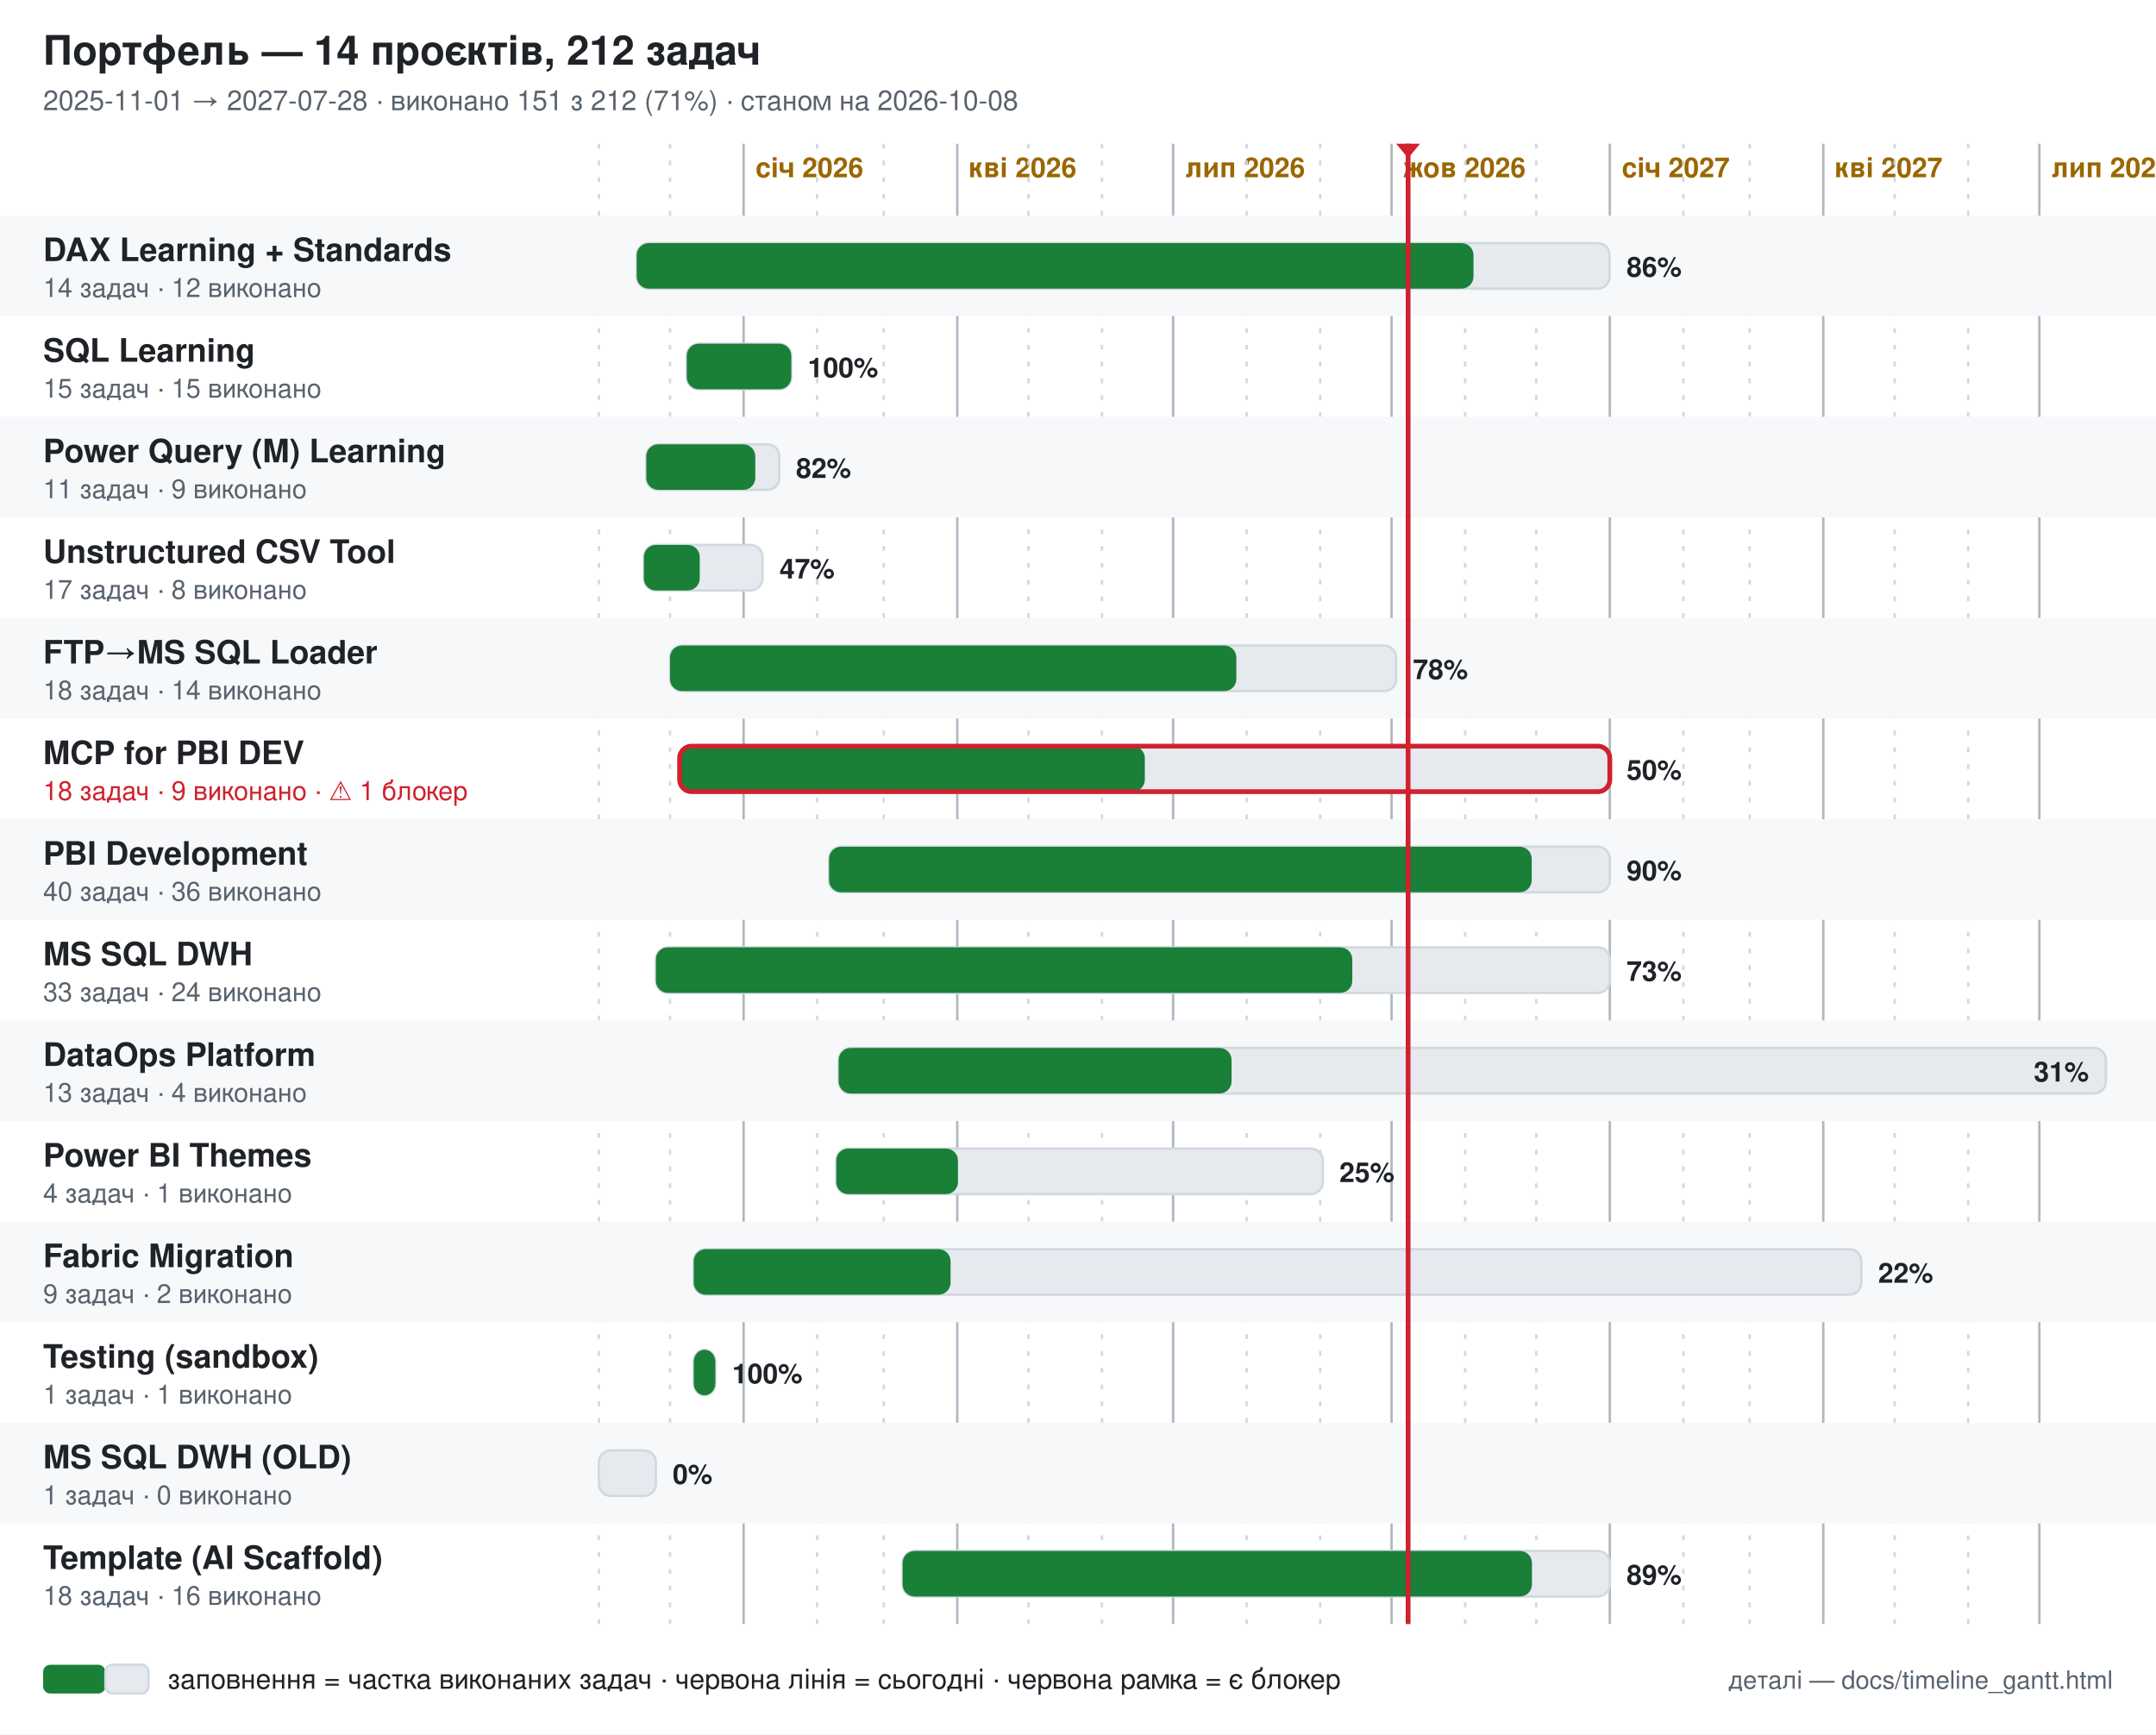
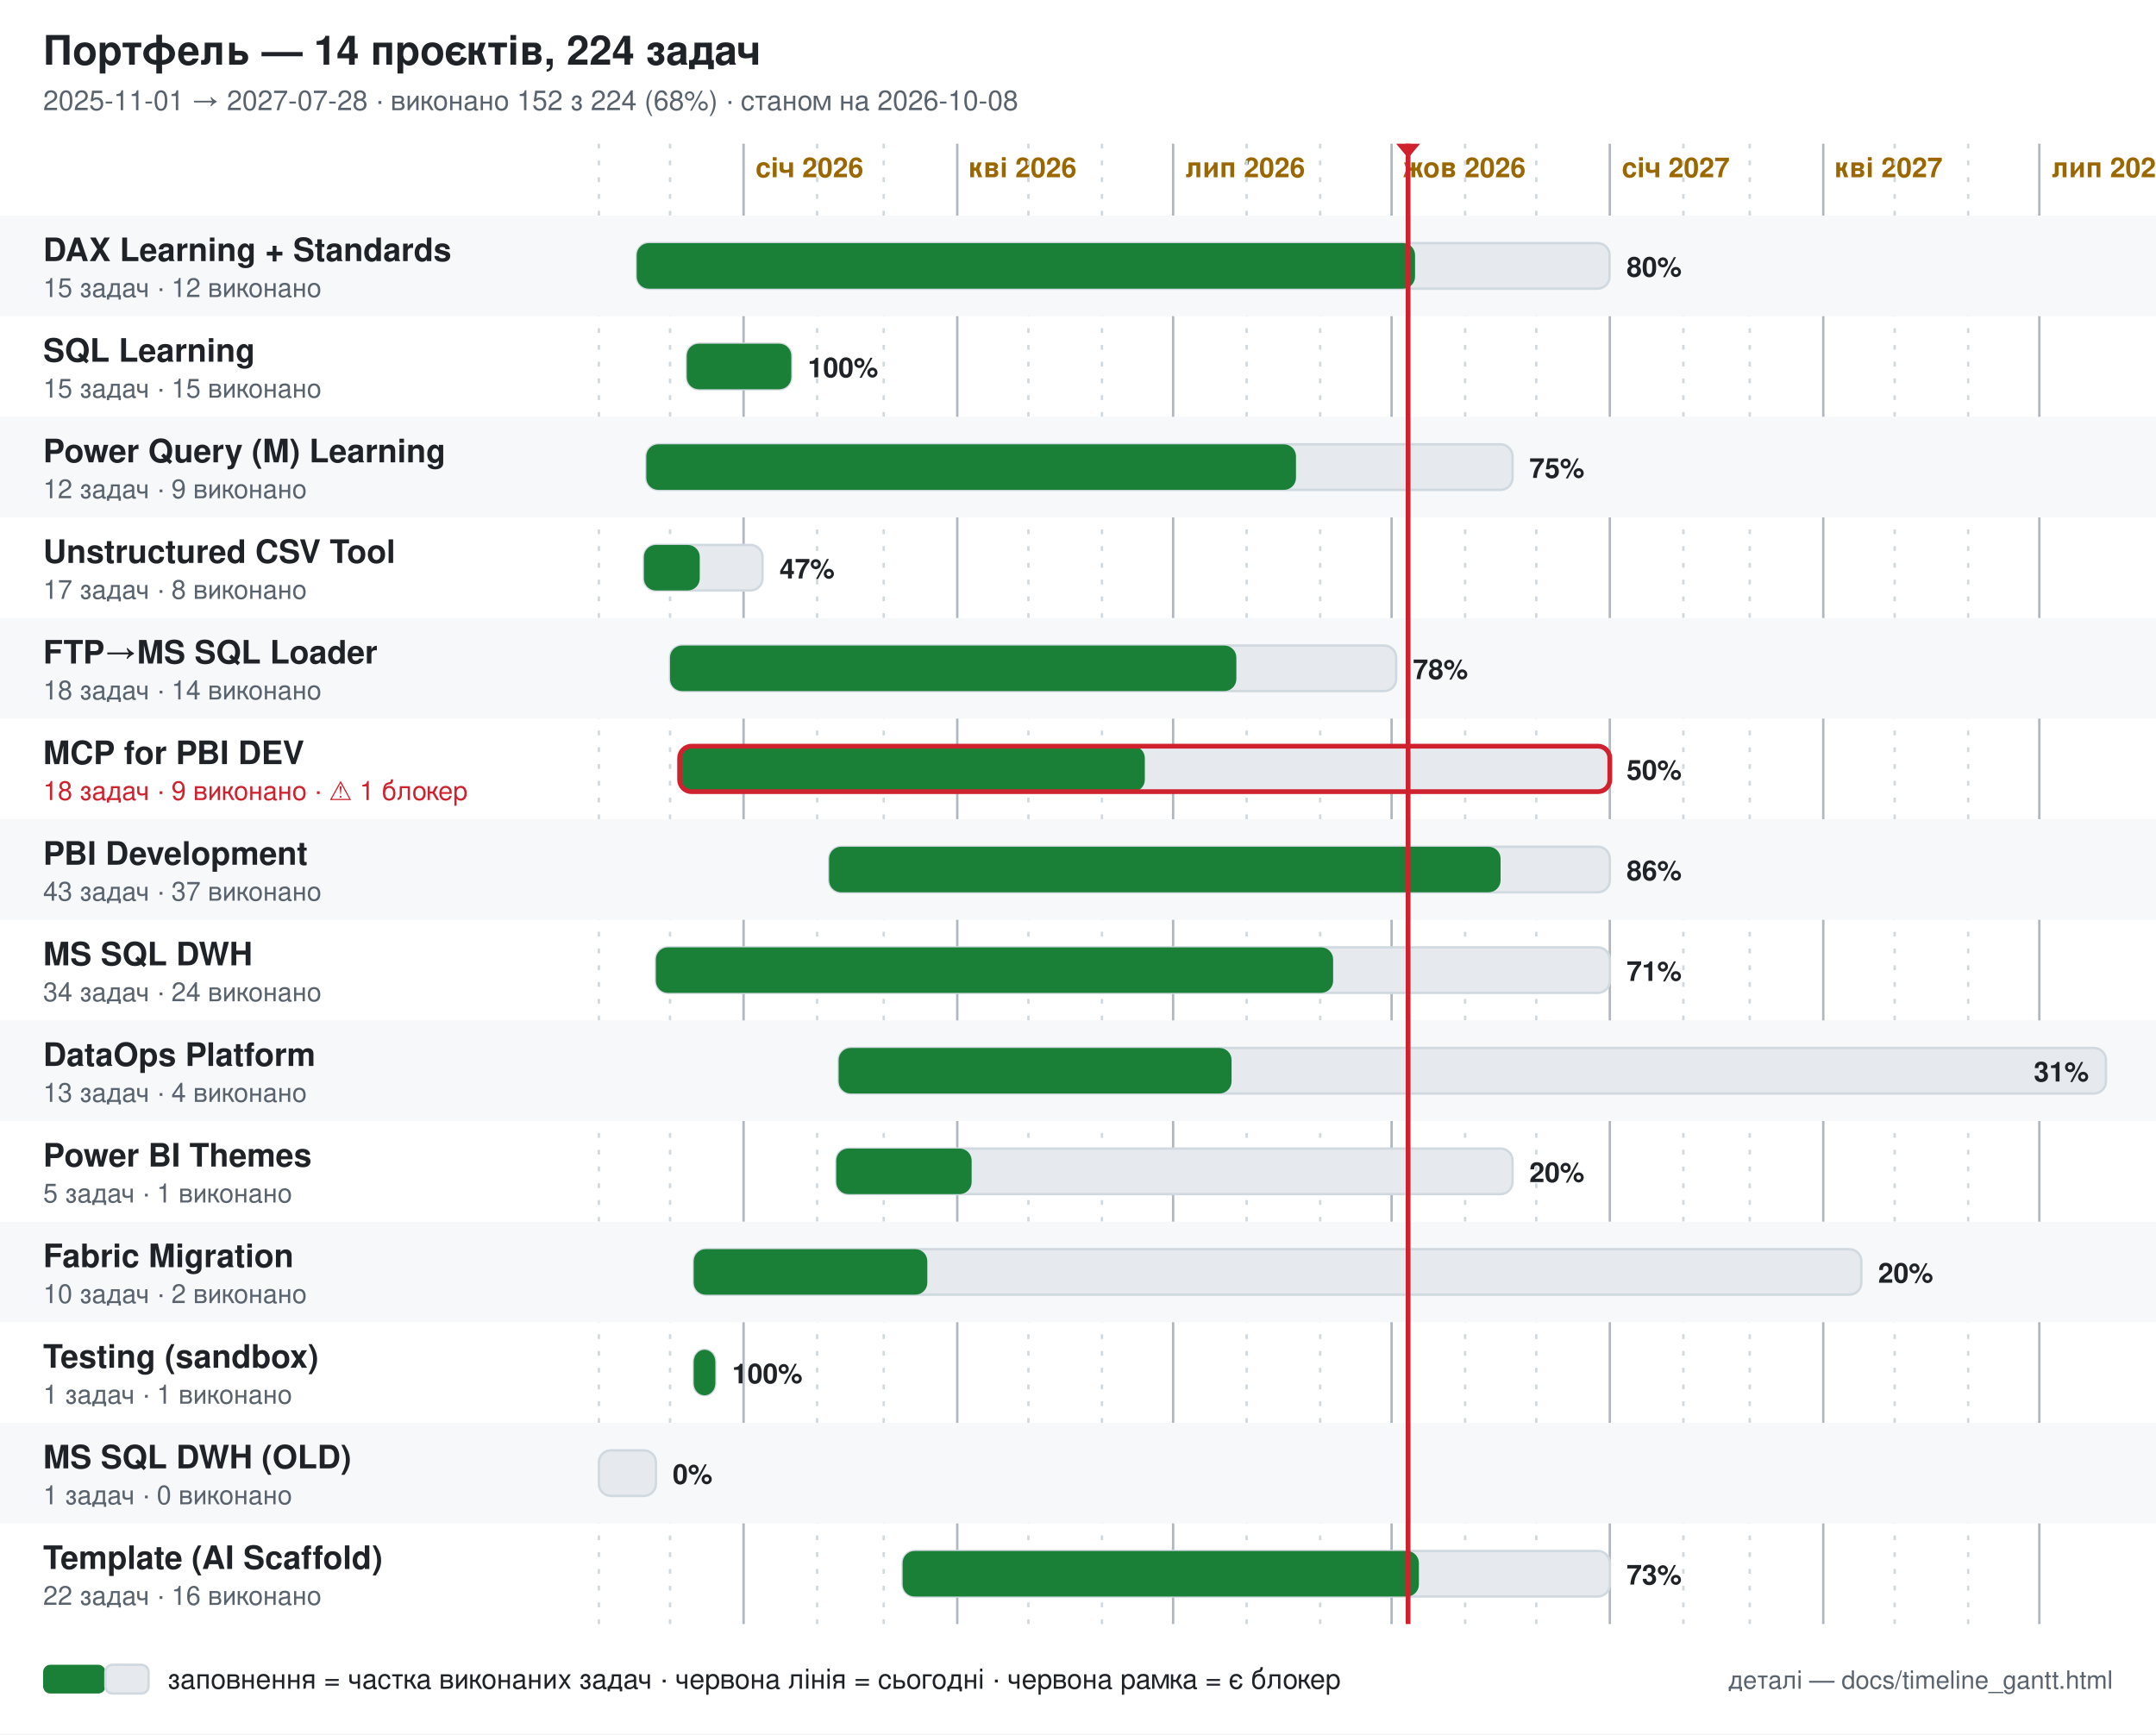
- <svg xmlns="http://www.w3.org/2000/svg" width="900" height="724" viewBox="0 0 900 724" role="img" aria-label="Портфель — 14 проєктів, 212 задач" font-family="Segoe UI,Helvetica,Arial,sans-serif">
+ <svg xmlns="http://www.w3.org/2000/svg" width="900" height="724" viewBox="0 0 900 724" role="img" aria-label="Портфель — 14 проєктів, 224 задач" font-family="Segoe UI,Helvetica,Arial,sans-serif">
  <rect width="900" height="724" fill="#ffffff" />
-   <text x="18" y="27" font-size="17" font-weight="700" fill="#1f2328">Портфель — 14 проєктів, 212 задач</text>
-   <text x="18" y="46" font-size="11.5" fill="#59636e">2025-11-01 → 2027-07-28 · виконано 151 з 212 (71%) · станом на 2026-10-08</text>
+   <text x="18" y="27" font-size="17" font-weight="700" fill="#1f2328">Портфель — 14 проєктів, 224 задач</text>
+   <text x="18" y="46" font-size="11.5" fill="#59636e">2025-11-01 → 2027-07-28 · виконано 152 з 224 (68%) · станом на 2026-10-08</text>
  <line x1="250.0" y1="60.0" x2="250.0" y2="678.0" stroke="#d1d9e0" stroke-width="1" stroke-dasharray="2 5" />
  <line x1="279.7" y1="60.0" x2="279.7" y2="678.0" stroke="#d1d9e0" stroke-width="1" stroke-dasharray="2 5" />
  <line x1="310.4" y1="60.0" x2="310.4" y2="678.0" stroke="#afb8c1" stroke-width="1" />
  <text x="315.4" y="74.0" font-size="11.5" font-weight="600" fill="#9a6700">січ 2026</text>
  <line x1="341.1" y1="60.0" x2="341.1" y2="678.0" stroke="#d1d9e0" stroke-width="1" stroke-dasharray="2 5" />
  <line x1="368.9" y1="60.0" x2="368.9" y2="678.0" stroke="#d1d9e0" stroke-width="1" stroke-dasharray="2 5" />
  <line x1="399.6" y1="60.0" x2="399.6" y2="678.0" stroke="#afb8c1" stroke-width="1" />
  <text x="404.6" y="74.0" font-size="11.5" font-weight="600" fill="#9a6700">кві 2026</text>
  <line x1="429.3" y1="60.0" x2="429.3" y2="678.0" stroke="#d1d9e0" stroke-width="1" stroke-dasharray="2 5" />
  <line x1="460.0" y1="60.0" x2="460.0" y2="678.0" stroke="#d1d9e0" stroke-width="1" stroke-dasharray="2 5" />
  <line x1="489.7" y1="60.0" x2="489.7" y2="678.0" stroke="#afb8c1" stroke-width="1" />
  <text x="494.7" y="74.0" font-size="11.5" font-weight="600" fill="#9a6700">лип 2026</text>
  <line x1="520.4" y1="60.0" x2="520.4" y2="678.0" stroke="#d1d9e0" stroke-width="1" stroke-dasharray="2 5" />
  <line x1="551.1" y1="60.0" x2="551.1" y2="678.0" stroke="#d1d9e0" stroke-width="1" stroke-dasharray="2 5" />
  <line x1="580.9" y1="60.0" x2="580.9" y2="678.0" stroke="#afb8c1" stroke-width="1" />
  <text x="585.9" y="74.0" font-size="11.5" font-weight="600" fill="#9a6700">жов 2026</text>
  <line x1="611.6" y1="60.0" x2="611.6" y2="678.0" stroke="#d1d9e0" stroke-width="1" stroke-dasharray="2 5" />
  <line x1="641.3" y1="60.0" x2="641.3" y2="678.0" stroke="#d1d9e0" stroke-width="1" stroke-dasharray="2 5" />
  <line x1="672.0" y1="60.0" x2="672.0" y2="678.0" stroke="#afb8c1" stroke-width="1" />
  <text x="677.0" y="74.0" font-size="11.5" font-weight="600" fill="#9a6700">січ 2027</text>
  <line x1="702.7" y1="60.0" x2="702.7" y2="678.0" stroke="#d1d9e0" stroke-width="1" stroke-dasharray="2 5" />
  <line x1="730.4" y1="60.0" x2="730.4" y2="678.0" stroke="#d1d9e0" stroke-width="1" stroke-dasharray="2 5" />
  <line x1="761.1" y1="60.0" x2="761.1" y2="678.0" stroke="#afb8c1" stroke-width="1" />
  <text x="766.1" y="74.0" font-size="11.5" font-weight="600" fill="#9a6700">кві 2027</text>
  <line x1="790.9" y1="60.0" x2="790.9" y2="678.0" stroke="#d1d9e0" stroke-width="1" stroke-dasharray="2 5" />
  <line x1="821.6" y1="60.0" x2="821.6" y2="678.0" stroke="#d1d9e0" stroke-width="1" stroke-dasharray="2 5" />
  <line x1="851.3" y1="60.0" x2="851.3" y2="678.0" stroke="#afb8c1" stroke-width="1" />
  <text x="856.3" y="74.0" font-size="11.5" font-weight="600" fill="#9a6700">лип 2027</text>
  <rect x="0" y="90.0" width="900" height="42" fill="#f6f8fa" />
  <text x="18" y="109.0" font-size="13.5" font-weight="600" fill="#1f2328">DAX Learning + Standards</text>
-   <text x="18" y="124.0" font-size="11" fill="#59636e">14 задач · 12 виконано</text>
+   <text x="18" y="124.0" font-size="11" fill="#59636e">15 задач · 12 виконано</text>
  <rect x="265.8" y="101.5" width="406.1" height="19" rx="5" fill="#e6eaef" stroke="#d1d9e0" stroke-width="1" />
-   <rect x="265.8" y="101.5" width="349.3" height="19" rx="5" fill="#1a7f37" />
-   <text x="679.0" y="115.5" font-size="11.5" font-weight="600" fill="#1f2328">86%</text>
+   <rect x="265.8" y="101.5" width="324.9" height="19" rx="5" fill="#1a7f37" />
+   <text x="679.0" y="115.5" font-size="11.5" font-weight="600" fill="#1f2328">80%</text>
  <text x="18" y="151.0" font-size="13.5" font-weight="600" fill="#1f2328">SQL Learning</text>
  <text x="18" y="166.0" font-size="11" fill="#59636e">15 задач · 15 виконано</text>
  <rect x="286.7" y="143.5" width="43.6" height="19" rx="5" fill="#e6eaef" stroke="#d1d9e0" stroke-width="1" />
  <rect x="286.7" y="143.5" width="43.6" height="19" rx="5" fill="#1a7f37" />
  <text x="337.2" y="157.5" font-size="11.5" font-weight="600" fill="#1f2328">100%</text>
  <rect x="0" y="174.0" width="900" height="42" fill="#f6f8fa" />
  <text x="18" y="193.0" font-size="13.5" font-weight="600" fill="#1f2328">Power Query (M) Learning</text>
-   <text x="18" y="208.0" font-size="11" fill="#59636e">11 задач · 9 виконано</text>
-   <rect x="269.8" y="185.5" width="55.5" height="19" rx="5" fill="#e6eaef" stroke="#d1d9e0" stroke-width="1" />
-   <rect x="269.8" y="185.5" width="45.5" height="19" rx="5" fill="#1a7f37" />
-   <text x="332.3" y="199.5" font-size="11.5" font-weight="600" fill="#1f2328">82%</text>
+   <text x="18" y="208.0" font-size="11" fill="#59636e">12 задач · 9 виконано</text>
+   <rect x="269.8" y="185.5" width="361.6" height="19" rx="5" fill="#e6eaef" stroke="#d1d9e0" stroke-width="1" />
+   <rect x="269.8" y="185.5" width="271.2" height="19" rx="5" fill="#1a7f37" />
+   <text x="638.4" y="199.5" font-size="11.5" font-weight="600" fill="#1f2328">75%</text>
  <text x="18" y="235.0" font-size="13.5" font-weight="600" fill="#1f2328">Unstructured CSV Tool</text>
  <text x="18" y="250.0" font-size="11" fill="#59636e">17 задач · 8 виконано</text>
  <rect x="268.8" y="227.5" width="49.5" height="19" rx="5" fill="#e6eaef" stroke="#d1d9e0" stroke-width="1" />
  <rect x="268.8" y="227.5" width="23.3" height="19" rx="5" fill="#1a7f37" />
  <text x="325.4" y="241.5" font-size="11.5" font-weight="600" fill="#1f2328">47%</text>
  <rect x="0" y="258.0" width="900" height="42" fill="#f6f8fa" />
  <text x="18" y="277.0" font-size="13.5" font-weight="600" fill="#1f2328">FTP→MS SQL Loader</text>
  <text x="18" y="292.0" font-size="11" fill="#59636e">18 задач · 14 виконано</text>
  <rect x="279.7" y="269.5" width="303.1" height="19" rx="5" fill="#e6eaef" stroke="#d1d9e0" stroke-width="1" />
  <rect x="279.7" y="269.5" width="236.4" height="19" rx="5" fill="#1a7f37" />
  <text x="589.8" y="283.5" font-size="11.5" font-weight="600" fill="#1f2328">78%</text>
  <text x="18" y="319.0" font-size="13.5" font-weight="600" fill="#1f2328">MCP for PBI DEV</text>
  <text x="18" y="334.0" font-size="11" fill="#cf222e">18 задач · 9 виконано · ⚠ 1 блокер</text>
  <rect x="283.7" y="311.5" width="388.3" height="19" rx="5" fill="#e6eaef" stroke="#d1d9e0" stroke-width="1" />
  <rect x="283.7" y="311.5" width="194.2" height="19" rx="5" fill="#1a7f37" />
  <rect x="283.7" y="311.5" width="388.3" height="19" rx="5" fill="none" stroke="#cf222e" stroke-width="2" />
  <text x="679.0" y="325.5" font-size="11.5" font-weight="600" fill="#1f2328">50%</text>
  <rect x="0" y="342.0" width="900" height="42" fill="#f6f8fa" />
  <text x="18" y="361.0" font-size="13.5" font-weight="600" fill="#1f2328">PBI Development</text>
-   <text x="18" y="376.0" font-size="11" fill="#59636e">40 задач · 36 виконано</text>
+   <text x="18" y="376.0" font-size="11" fill="#59636e">43 задач · 37 виконано</text>
  <rect x="346.1" y="353.5" width="325.9" height="19" rx="5" fill="#e6eaef" stroke="#d1d9e0" stroke-width="1" />
-   <rect x="346.1" y="353.5" width="293.3" height="19" rx="5" fill="#1a7f37" />
-   <text x="679.0" y="367.5" font-size="11.5" font-weight="600" fill="#1f2328">90%</text>
+   <rect x="346.1" y="353.5" width="280.3" height="19" rx="5" fill="#1a7f37" />
+   <text x="679.0" y="367.5" font-size="11.5" font-weight="600" fill="#1f2328">86%</text>
  <text x="18" y="403.0" font-size="13.5" font-weight="600" fill="#1f2328">MS SQL DWH</text>
-   <text x="18" y="418.0" font-size="11" fill="#59636e">33 задач · 24 виконано</text>
+   <text x="18" y="418.0" font-size="11" fill="#59636e">34 задач · 24 виконано</text>
  <rect x="273.8" y="395.5" width="398.2" height="19" rx="5" fill="#e6eaef" stroke="#d1d9e0" stroke-width="1" />
-   <rect x="273.8" y="395.5" width="290.7" height="19" rx="5" fill="#1a7f37" />
-   <text x="679.0" y="409.5" font-size="11.5" font-weight="600" fill="#1f2328">73%</text>
+   <rect x="273.8" y="395.5" width="282.7" height="19" rx="5" fill="#1a7f37" />
+   <text x="679.0" y="409.5" font-size="11.5" font-weight="600" fill="#1f2328">71%</text>
  <rect x="0" y="426.0" width="900" height="42" fill="#f6f8fa" />
  <text x="18" y="445.0" font-size="13.5" font-weight="600" fill="#1f2328">DataOps Platform</text>
  <text x="18" y="460.0" font-size="11" fill="#59636e">13 задач · 4 виконано</text>
  <rect x="350.1" y="437.5" width="529.0" height="19" rx="5" fill="#e6eaef" stroke="#d1d9e0" stroke-width="1" />
  <rect x="350.1" y="437.5" width="164.0" height="19" rx="5" fill="#1a7f37" />
  <text x="872.0" y="451.5" text-anchor="end" font-size="11.5" font-weight="700" fill="#1f2328">31%</text>
  <text x="18" y="487.0" font-size="13.5" font-weight="600" fill="#1f2328">Power BI Themes</text>
-   <text x="18" y="502.0" font-size="11" fill="#59636e">4 задач · 1 виконано</text>
-   <rect x="349.1" y="479.5" width="203.1" height="19" rx="5" fill="#e6eaef" stroke="#d1d9e0" stroke-width="1" />
-   <rect x="349.1" y="479.5" width="50.8" height="19" rx="5" fill="#1a7f37" />
-   <text x="559.1" y="493.5" font-size="11.5" font-weight="600" fill="#1f2328">25%</text>
+   <text x="18" y="502.0" font-size="11" fill="#59636e">5 задач · 1 виконано</text>
+   <rect x="349.1" y="479.5" width="282.3" height="19" rx="5" fill="#e6eaef" stroke="#d1d9e0" stroke-width="1" />
+   <rect x="349.1" y="479.5" width="56.5" height="19" rx="5" fill="#1a7f37" />
+   <text x="638.4" y="493.5" font-size="11.5" font-weight="600" fill="#1f2328">20%</text>
  <rect x="0" y="510.0" width="900" height="42" fill="#f6f8fa" />
  <text x="18" y="529.0" font-size="13.5" font-weight="600" fill="#1f2328">Fabric Migration</text>
-   <text x="18" y="544.0" font-size="11" fill="#59636e">9 задач · 2 виконано</text>
+   <text x="18" y="544.0" font-size="11" fill="#59636e">10 задач · 2 виконано</text>
  <rect x="289.6" y="521.5" width="487.4" height="19" rx="5" fill="#e6eaef" stroke="#d1d9e0" stroke-width="1" />
-   <rect x="289.6" y="521.5" width="107.2" height="19" rx="5" fill="#1a7f37" />
-   <text x="784.0" y="535.5" font-size="11.5" font-weight="600" fill="#1f2328">22%</text>
+   <rect x="289.6" y="521.5" width="97.5" height="19" rx="5" fill="#1a7f37" />
+   <text x="784.0" y="535.5" font-size="11.5" font-weight="600" fill="#1f2328">20%</text>
  <text x="18" y="571.0" font-size="13.5" font-weight="600" fill="#1f2328">Testing (sandbox)</text>
  <text x="18" y="586.0" font-size="11" fill="#59636e">1 задач · 1 виконано</text>
  <rect x="289.6" y="563.5" width="9.0" height="19" rx="5" fill="#e6eaef" stroke="#d1d9e0" stroke-width="1" />
  <rect x="289.6" y="563.5" width="9.0" height="19" rx="5" fill="#1a7f37" />
  <text x="305.6" y="577.5" font-size="11.5" font-weight="600" fill="#1f2328">100%</text>
  <rect x="0" y="594.0" width="900" height="42" fill="#f6f8fa" />
  <text x="18" y="613.0" font-size="13.5" font-weight="600" fill="#1f2328">MS SQL DWH (OLD)</text>
  <text x="18" y="628.0" font-size="11" fill="#59636e">1 задач · 0 виконано</text>
  <rect x="250.0" y="605.5" width="23.8" height="19" rx="5" fill="#e6eaef" stroke="#d1d9e0" stroke-width="1" />
  <text x="280.8" y="619.5" font-size="11.5" font-weight="600" fill="#1f2328">0%</text>
  <text x="18" y="655.0" font-size="13.5" font-weight="600" fill="#1f2328">Template (AI Scaffold)</text>
-   <text x="18" y="670.0" font-size="11" fill="#59636e">18 задач · 16 виконано</text>
+   <text x="18" y="670.0" font-size="11" fill="#59636e">22 задач · 16 виконано</text>
  <rect x="376.8" y="647.5" width="295.2" height="19" rx="5" fill="#e6eaef" stroke="#d1d9e0" stroke-width="1" />
-   <rect x="376.8" y="647.5" width="262.7" height="19" rx="5" fill="#1a7f37" />
-   <text x="679.0" y="661.5" font-size="11.5" font-weight="600" fill="#1f2328">89%</text>
+   <rect x="376.8" y="647.5" width="215.5" height="19" rx="5" fill="#1a7f37" />
+   <text x="679.0" y="661.5" font-size="11.5" font-weight="600" fill="#1f2328">73%</text>
  <line x1="587.8" y1="60.0" x2="587.8" y2="678.0" stroke="#cf222e" stroke-width="2" />
  <polygon points="582.8,60.0 592.8,60.0 587.8,66.0" fill="#cf222e" />
  <rect x="18" y="695.0" width="26" height="12" rx="3" fill="#1a7f37" />
  <rect x="44" y="695.0" width="18" height="12" rx="3" fill="#e6eaef" stroke="#d1d9e0" />
  <text x="70" y="705.0" font-size="11.5" fill="#1f2328">заповнення = частка виконаних задач · червона лінія = сьогодні · червона рамка = є блокер</text>
  <text x="882" y="705.0" text-anchor="end" font-size="10.5" fill="#59636e">деталі — docs/timeline_gantt.html</text>
</svg>
